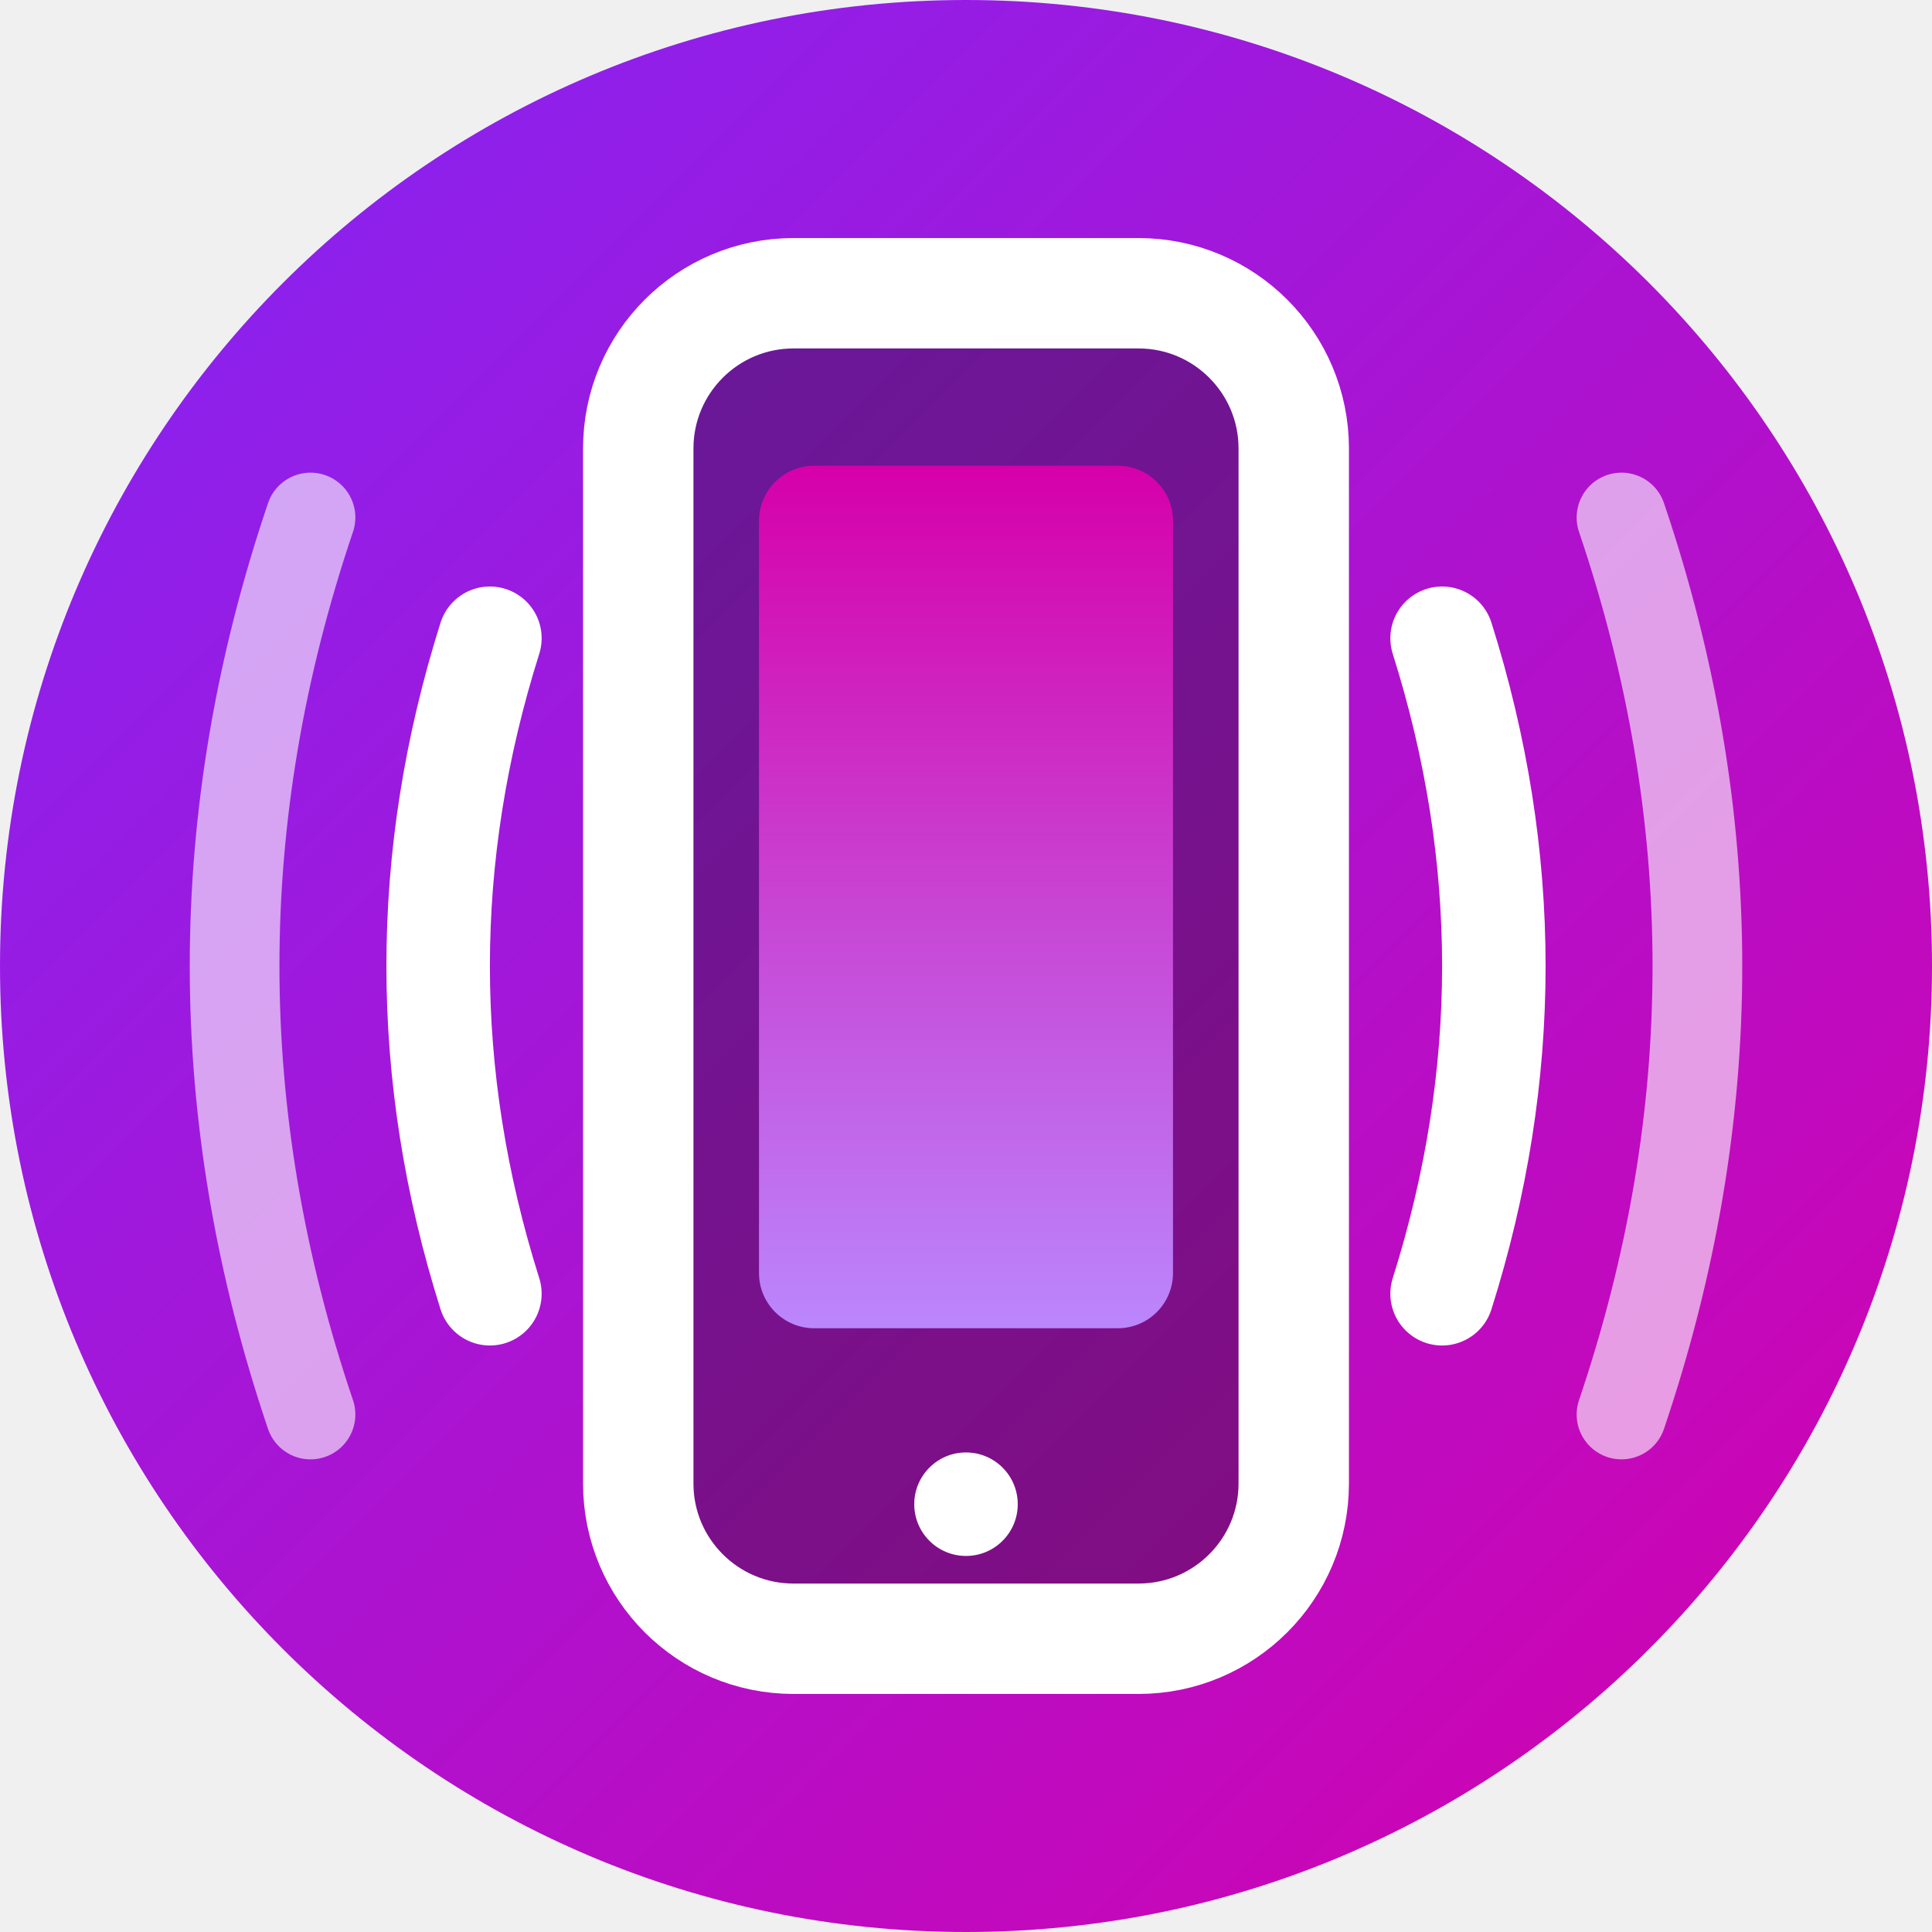
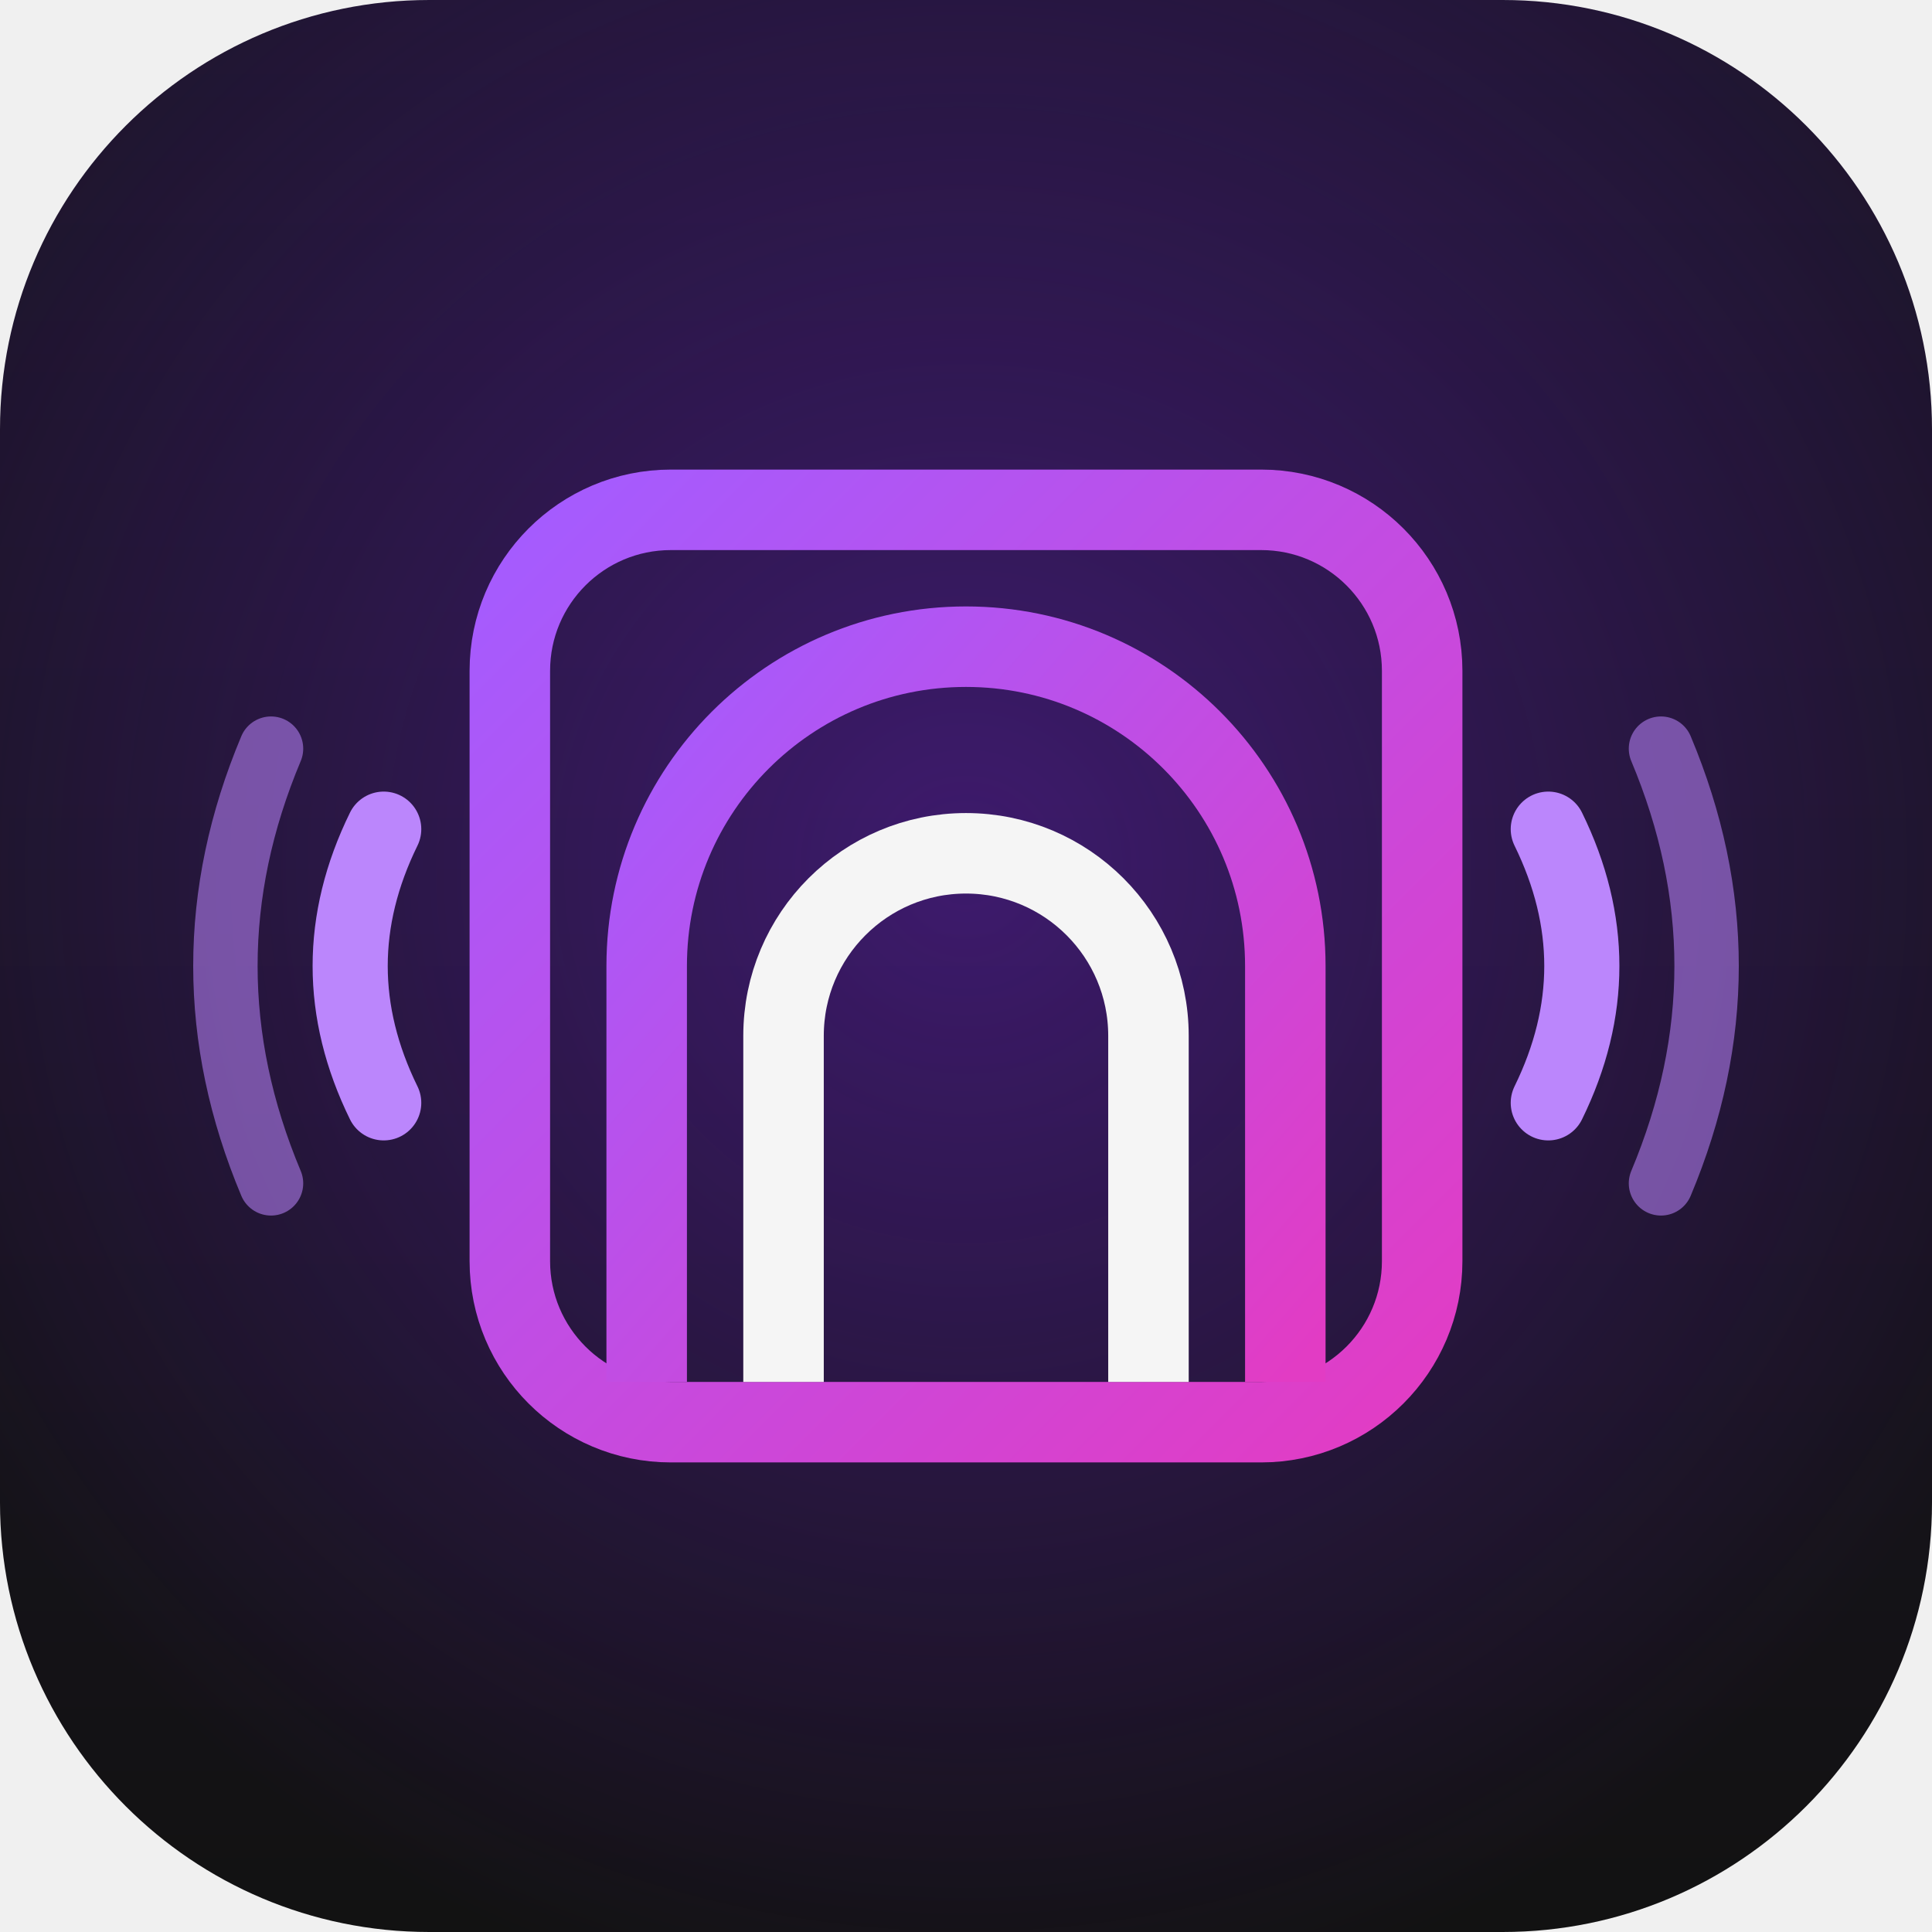
- <svg xmlns="http://www.w3.org/2000/svg" viewBox="26 26 56 56" width="56" height="56">
+ <svg xmlns="http://www.w3.org/2000/svg" viewBox="18 18 72 72" width="72" height="72">
  <defs>
-     <linearGradient id="disc" x1="0" y1="0" x2="1" y2="1">
-       <stop offset="0" stop-color="#8126F7" />
-       <stop offset="1" stop-color="#D600AA" />
+     <clipPath id="corner">
+       <rect x="18" y="18" width="72" height="72" rx="16" ry="16" />
+     </clipPath>
+     <linearGradient id="dark" gradientUnits="userSpaceOnUse" x1="0" y1="18" x2="0" y2="90">
+       <stop offset="0" stop-color="#1F1530" />
+       <stop offset="1" stop-color="#121212" />
    </linearGradient>
-     <linearGradient id="screen" x1="0" y1="0" x2="0" y2="1">
-       <stop offset="0" stop-color="#D600AA" />
-       <stop offset="1" stop-color="#BB86FC" />
+     <radialGradient id="glow" gradientUnits="userSpaceOnUse" cx="54" cy="50.4" r="43.2">
+       <stop offset="0" stop-color="#8126F7" stop-opacity="0.35" />
+       <stop offset="1" stop-color="#8126F7" stop-opacity="0" />
+     </radialGradient>
+     <linearGradient id="stroke" x1="0" y1="0" x2="1" y2="1">
+       <stop offset="0" stop-color="#A45CFF" />
+       <stop offset="1" stop-color="#E23CC4" />
    </linearGradient>
  </defs>
-   <circle cx="54" cy="54" r="28" fill="url(#disc)" />
-   <rect x="44.5" y="34.5" width="19" height="39" rx="4.5" fill="#121212" fill-opacity="0.35" stroke="#FFFFFF" stroke-width="3.2" />
-   <rect x="48" y="39.5" width="12" height="25" rx="1.6" fill="url(#screen)" />
-   <circle cx="54" cy="69.6" r="1.5" fill="#FFFFFF" />
-   <path d="M40.2 44.5 Q37.2 54 40.2 63.5" fill="none" stroke="#FFFFFF" stroke-width="3" stroke-linecap="round" />
-   <path d="M35 41 Q30.6 54 35 67" fill="none" stroke="#FFFFFF" stroke-width="2.6" stroke-linecap="round" stroke-opacity="0.6" />
-   <path d="M67.8 44.5 Q70.8 54 67.8 63.5" fill="none" stroke="#FFFFFF" stroke-width="3" stroke-linecap="round" />
-   <path d="M73 41 Q77.4 54 73 67" fill="none" stroke="#FFFFFF" stroke-width="2.6" stroke-linecap="round" stroke-opacity="0.6" />
+   <g clip-path="url(#corner)">
+     <rect x="0" y="0" width="108" height="108" fill="url(#dark)" />
+     <rect x="0" y="0" width="108" height="108" fill="url(#glow)" />
+     <rect x="37" y="37" width="34" height="34" rx="6" fill="none" stroke="url(#stroke)" stroke-width="3" />
+     <path d="M42.1 69.5V54a11.9 11.9 0 0 1 23.8 0v15.5" fill="none" stroke="url(#stroke)" stroke-width="3" stroke-linejoin="round" />
+     <path d="M47.2 69.5V56.6a6.8 6.8 0 0 1 13.6 0V69.5" fill="none" stroke="#F5F5F5" stroke-width="3" stroke-linejoin="round" />
+     <path d="M32.3 48.9Q29.8 54 32.3 59.1M75.7 48.9Q78.2 54 75.7 59.1" fill="none" stroke="#BB86FC" stroke-width="2.8" stroke-linecap="round" />
+     <path d="M28.1 45.9Q24.7 54 28.1 62.1M79.9 45.9Q83.3 54 79.9 62.1" fill="none" stroke="#BB86FC" stroke-width="2.4" stroke-linecap="round" stroke-opacity="0.55" />
+   </g>
</svg>
